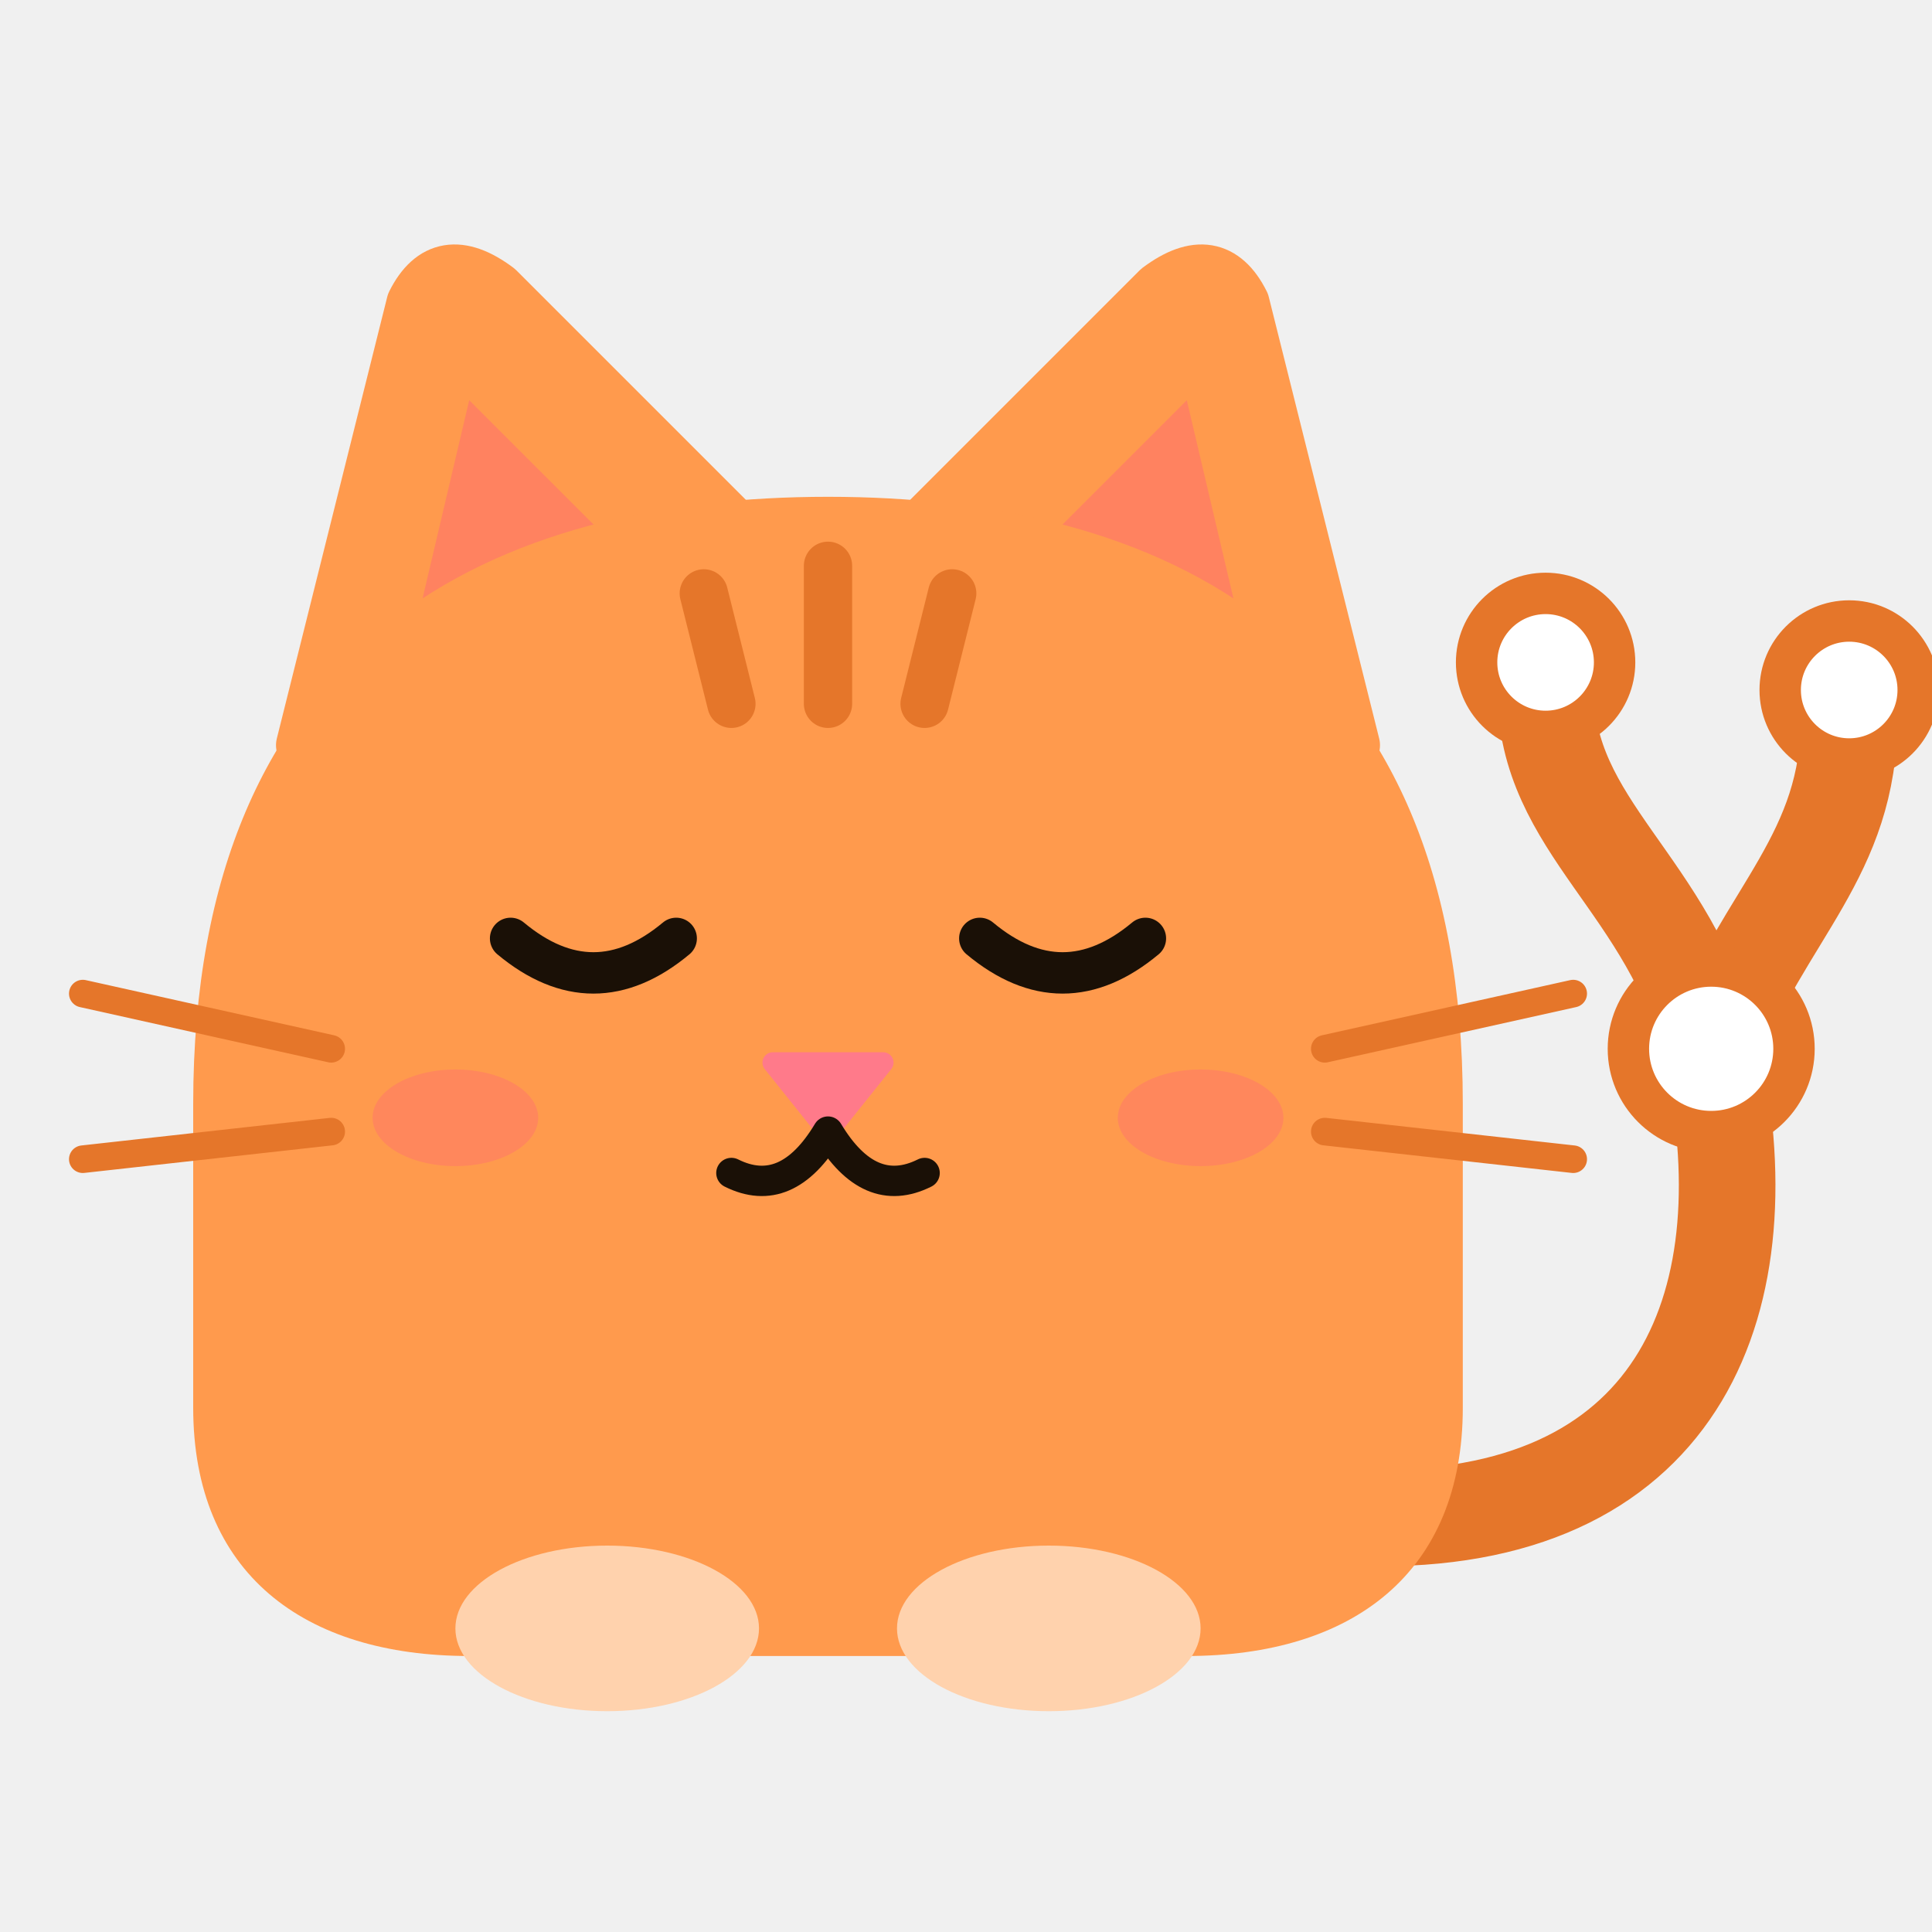
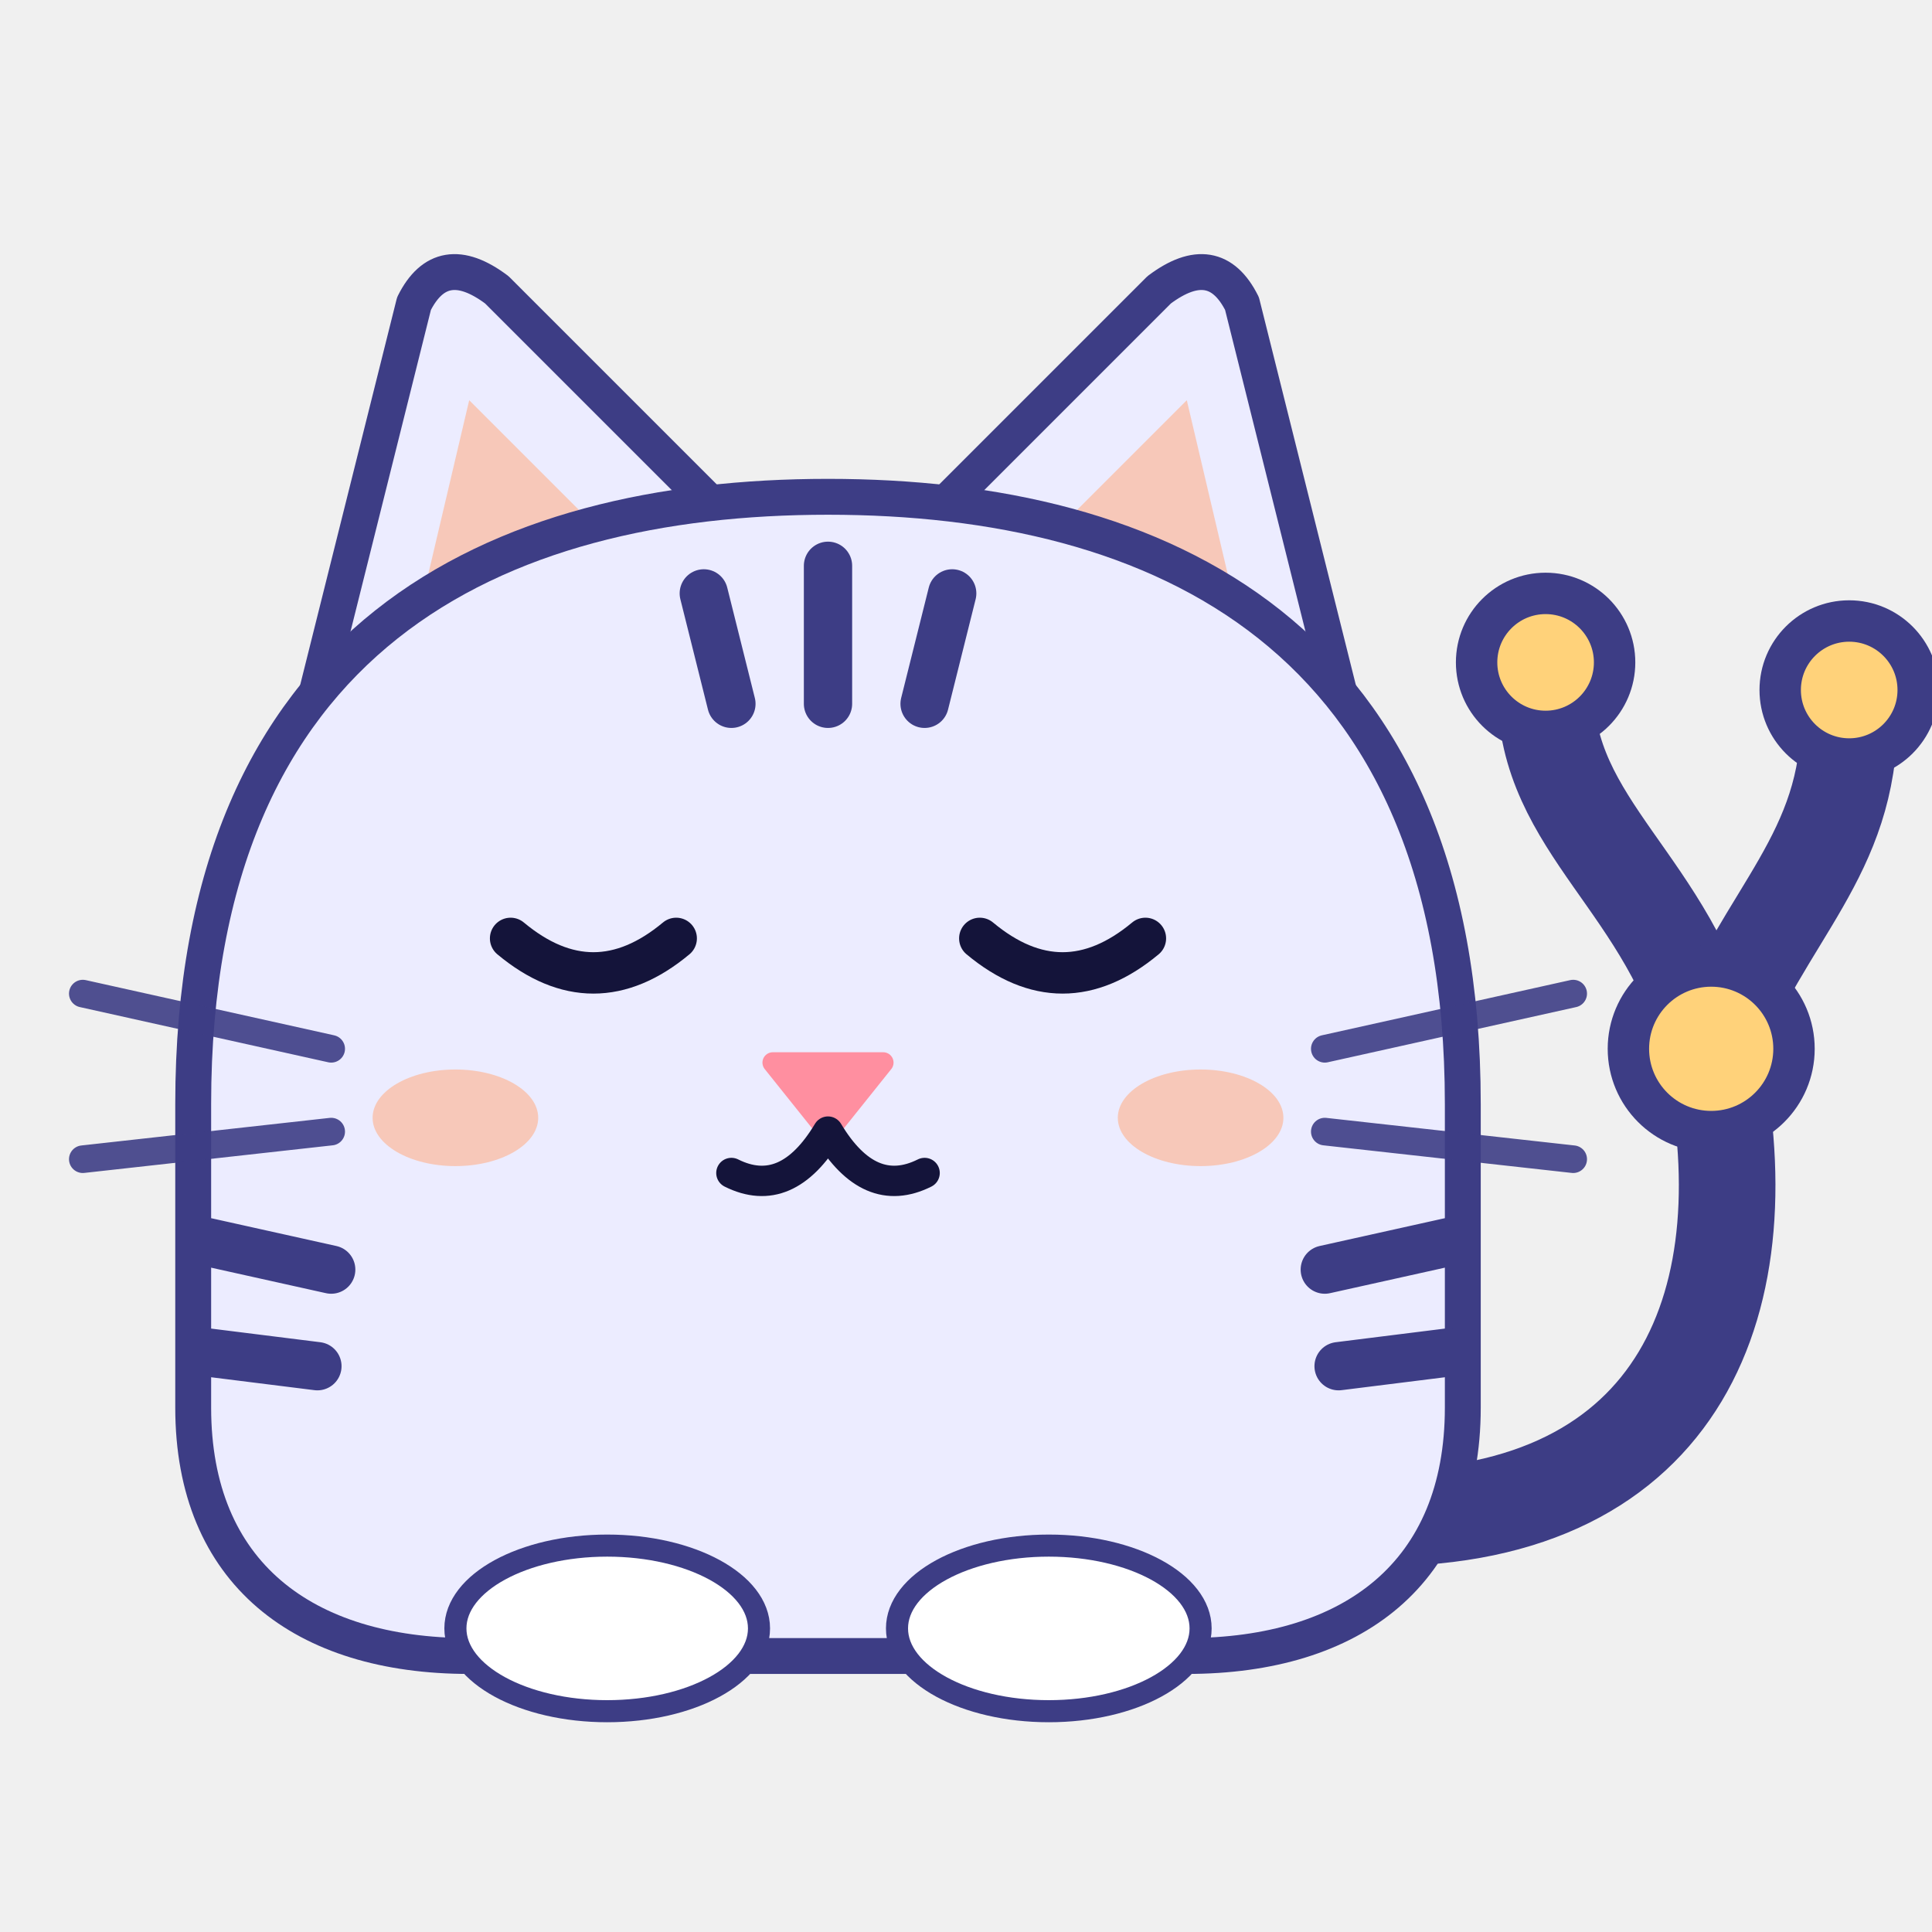
- <svg xmlns="http://www.w3.org/2000/svg" width="512" height="512" viewBox="0 0 140 120" role="img" aria-label="nekotrail cat" class="mascot mascot-sleep">
-   <g class="mascot-tail" stroke="#e5762a" stroke-width="7" stroke-linecap="round" fill="none">
-     <path d="M100 100 C 122 100, 128 84, 124 66" />
-     <path d="M124 66 C 121 54, 112 50, 112 40" />
-     <path d="M124 66 C 128 56, 134 52, 134 42" />
+ <svg xmlns="http://www.w3.org/2000/svg" width="512" height="512" viewBox="0 0 140 120" role="img" aria-label="NekoTrail cat" class="mascot mascot-sleep  ">
+   <g class="mascot-tail">
+     <g stroke="#3d3d85" stroke-width="7" stroke-linecap="round" fill="none">
+       <path d="M100 100 C 122 100, 128 84, 124 66" />
+       <path d="M124 66 C 121 54, 112 50, 112 40" />
+       <path d="M124 66 C 128 56, 134 52, 134 42" />
+     </g>
+     <circle cx="124" cy="66" r="6" fill="#ffd27a" stroke="#3d3d85" stroke-width="3" />
+     <circle cx="112" cy="38" r="5" fill="#ffd27a" stroke="#3d3d85" stroke-width="3" />
+     <circle cx="134" cy="40" r="5" fill="#ffd27a" stroke="#3d3d85" stroke-width="3" />
  </g>
-   <circle cx="124" cy="66" r="6" fill="#fff" stroke="#e5762a" stroke-width="3" />
-   <circle cx="112" cy="38" r="5" fill="#fff" stroke="#e5762a" stroke-width="3" />
-   <circle cx="134" cy="40" r="5" fill="#fff" stroke="#e5762a" stroke-width="3" />
-   <path d="M22 44 L30 12 Q32 8 36 11 L55 30 Z" fill="#ff9a4d" stroke="#ff9a4d" stroke-width="4" stroke-linejoin="round" />
-   <path d="M98 44 L90 12 Q88 8 84 11 L65 30 Z" fill="#ff9a4d" stroke="#ff9a4d" stroke-width="4" stroke-linejoin="round" />
-   <path d="M30 36 L34 19 L45 30 Z" fill="#ff6f6f" opacity="0.55" />
-   <path d="M90 36 L86 19 L75 30 Z" fill="#ff6f6f" opacity="0.55" />
-   <path d="M14 70 C 14 36, 36 26, 60 26 C 84 26, 106 36, 106 70 L106 92 C 106 104, 98 110, 86 110 L34 110 C 22 110, 14 104, 14 92 Z" fill="#ff9a4d" />
-   <g stroke="#e5762a" stroke-width="3.5" stroke-linecap="round">
+   <path d="M22 44 L30 12 Q32 8 36 11 L55 30 Z" fill="#ececff" stroke="#3d3d85" stroke-width="2.6" stroke-linejoin="round" />
+   <path d="M98 44 L90 12 Q88 8 84 11 L65 30 Z" fill="#ececff" stroke="#3d3d85" stroke-width="2.6" stroke-linejoin="round" />
+   <path d="M30 36 L34 19 L45 30 Z" fill="#ffb08a" opacity="0.6" />
+   <path d="M90 36 L86 19 L75 30 Z" fill="#ffb08a" opacity="0.6" />
+   <path d="M14 70 C 14 36, 36 26, 60 26 C 84 26, 106 36, 106 70 L106 92 C 106 104, 98 110, 86 110 L34 110 C 22 110, 14 104, 14 92 Z" fill="#ececff" stroke="#3d3d85" stroke-width="2.6" stroke-linejoin="round" />
+   <g stroke="#3d3d85" stroke-width="3.5" stroke-linecap="round">
    <path d="M60 31 L60 41" />
    <path d="M51 33 L53 41" />
    <path d="M69 33 L67 41" />
+     <path d="M15 80 L24 82" />
+     <path d="M15 88 L23 89" />
+     <path d="M105 80 L96 82" />
+     <path d="M105 88 L97 89" />
  </g>
-   <ellipse cx="44" cy="108" rx="11" ry="6" fill="#ffd2ad" />
-   <ellipse cx="76" cy="108" rx="11" ry="6" fill="#ffd2ad" />
-   <g stroke="#1a1006" stroke-width="3" stroke-linecap="round" fill="none">
+   <ellipse cx="44" cy="108" rx="11" ry="6" fill="#ffffff" stroke="#3d3d85" stroke-width="1.6" />
+   <ellipse cx="76" cy="108" rx="11" ry="6" fill="#ffffff" stroke="#3d3d85" stroke-width="1.6" />
+   <g stroke="#14143a" stroke-width="3" stroke-linecap="round" fill="none">
    <path d="M37 58 q6 5 12 0" />
    <path d="M71 58 q6 5 12 0" />
  </g>
-   <ellipse cx="33" cy="71" rx="6" ry="3.5" fill="#ff6f6f" opacity="0.45" />
-   <ellipse cx="87" cy="71" rx="6" ry="3.5" fill="#ff6f6f" opacity="0.45" />
-   <path d="M56 67 L64 67 L60 72 Z" fill="#ff7a8a" stroke="#ff7a8a" stroke-width="1.5" stroke-linejoin="round" />
-   <path d="M60 72 q-3 5 -7 3 M60 72 q3 5 7 3" stroke="#1a1006" stroke-width="2.2" stroke-linecap="round" fill="none" />
-   <g stroke="#e5762a" stroke-width="2" stroke-linecap="round">
+   <ellipse cx="33" cy="71" rx="6" ry="3.5" fill="#ffb08a" opacity="0.6" />
+   <ellipse cx="87" cy="71" rx="6" ry="3.5" fill="#ffb08a" opacity="0.6" />
+   <path d="M56 67 L64 67 L60 72 Z" fill="#ff8fa0" stroke="#ff8fa0" stroke-width="1.5" stroke-linejoin="round" />
+   <path d="M60 72 q-3 5 -7 3 M60 72 q3 5 7 3" stroke="#14143a" stroke-width="2.2" stroke-linecap="round" fill="none" />
+   <g stroke="#3d3d85" stroke-width="2" stroke-linecap="round" opacity="0.9">
    <path d="M24 66 L6 62" />
    <path d="M24 72 L6 74" />
    <path d="M96 66 L114 62" />
    <path d="M96 72 L114 74" />
  </g>
</svg>
